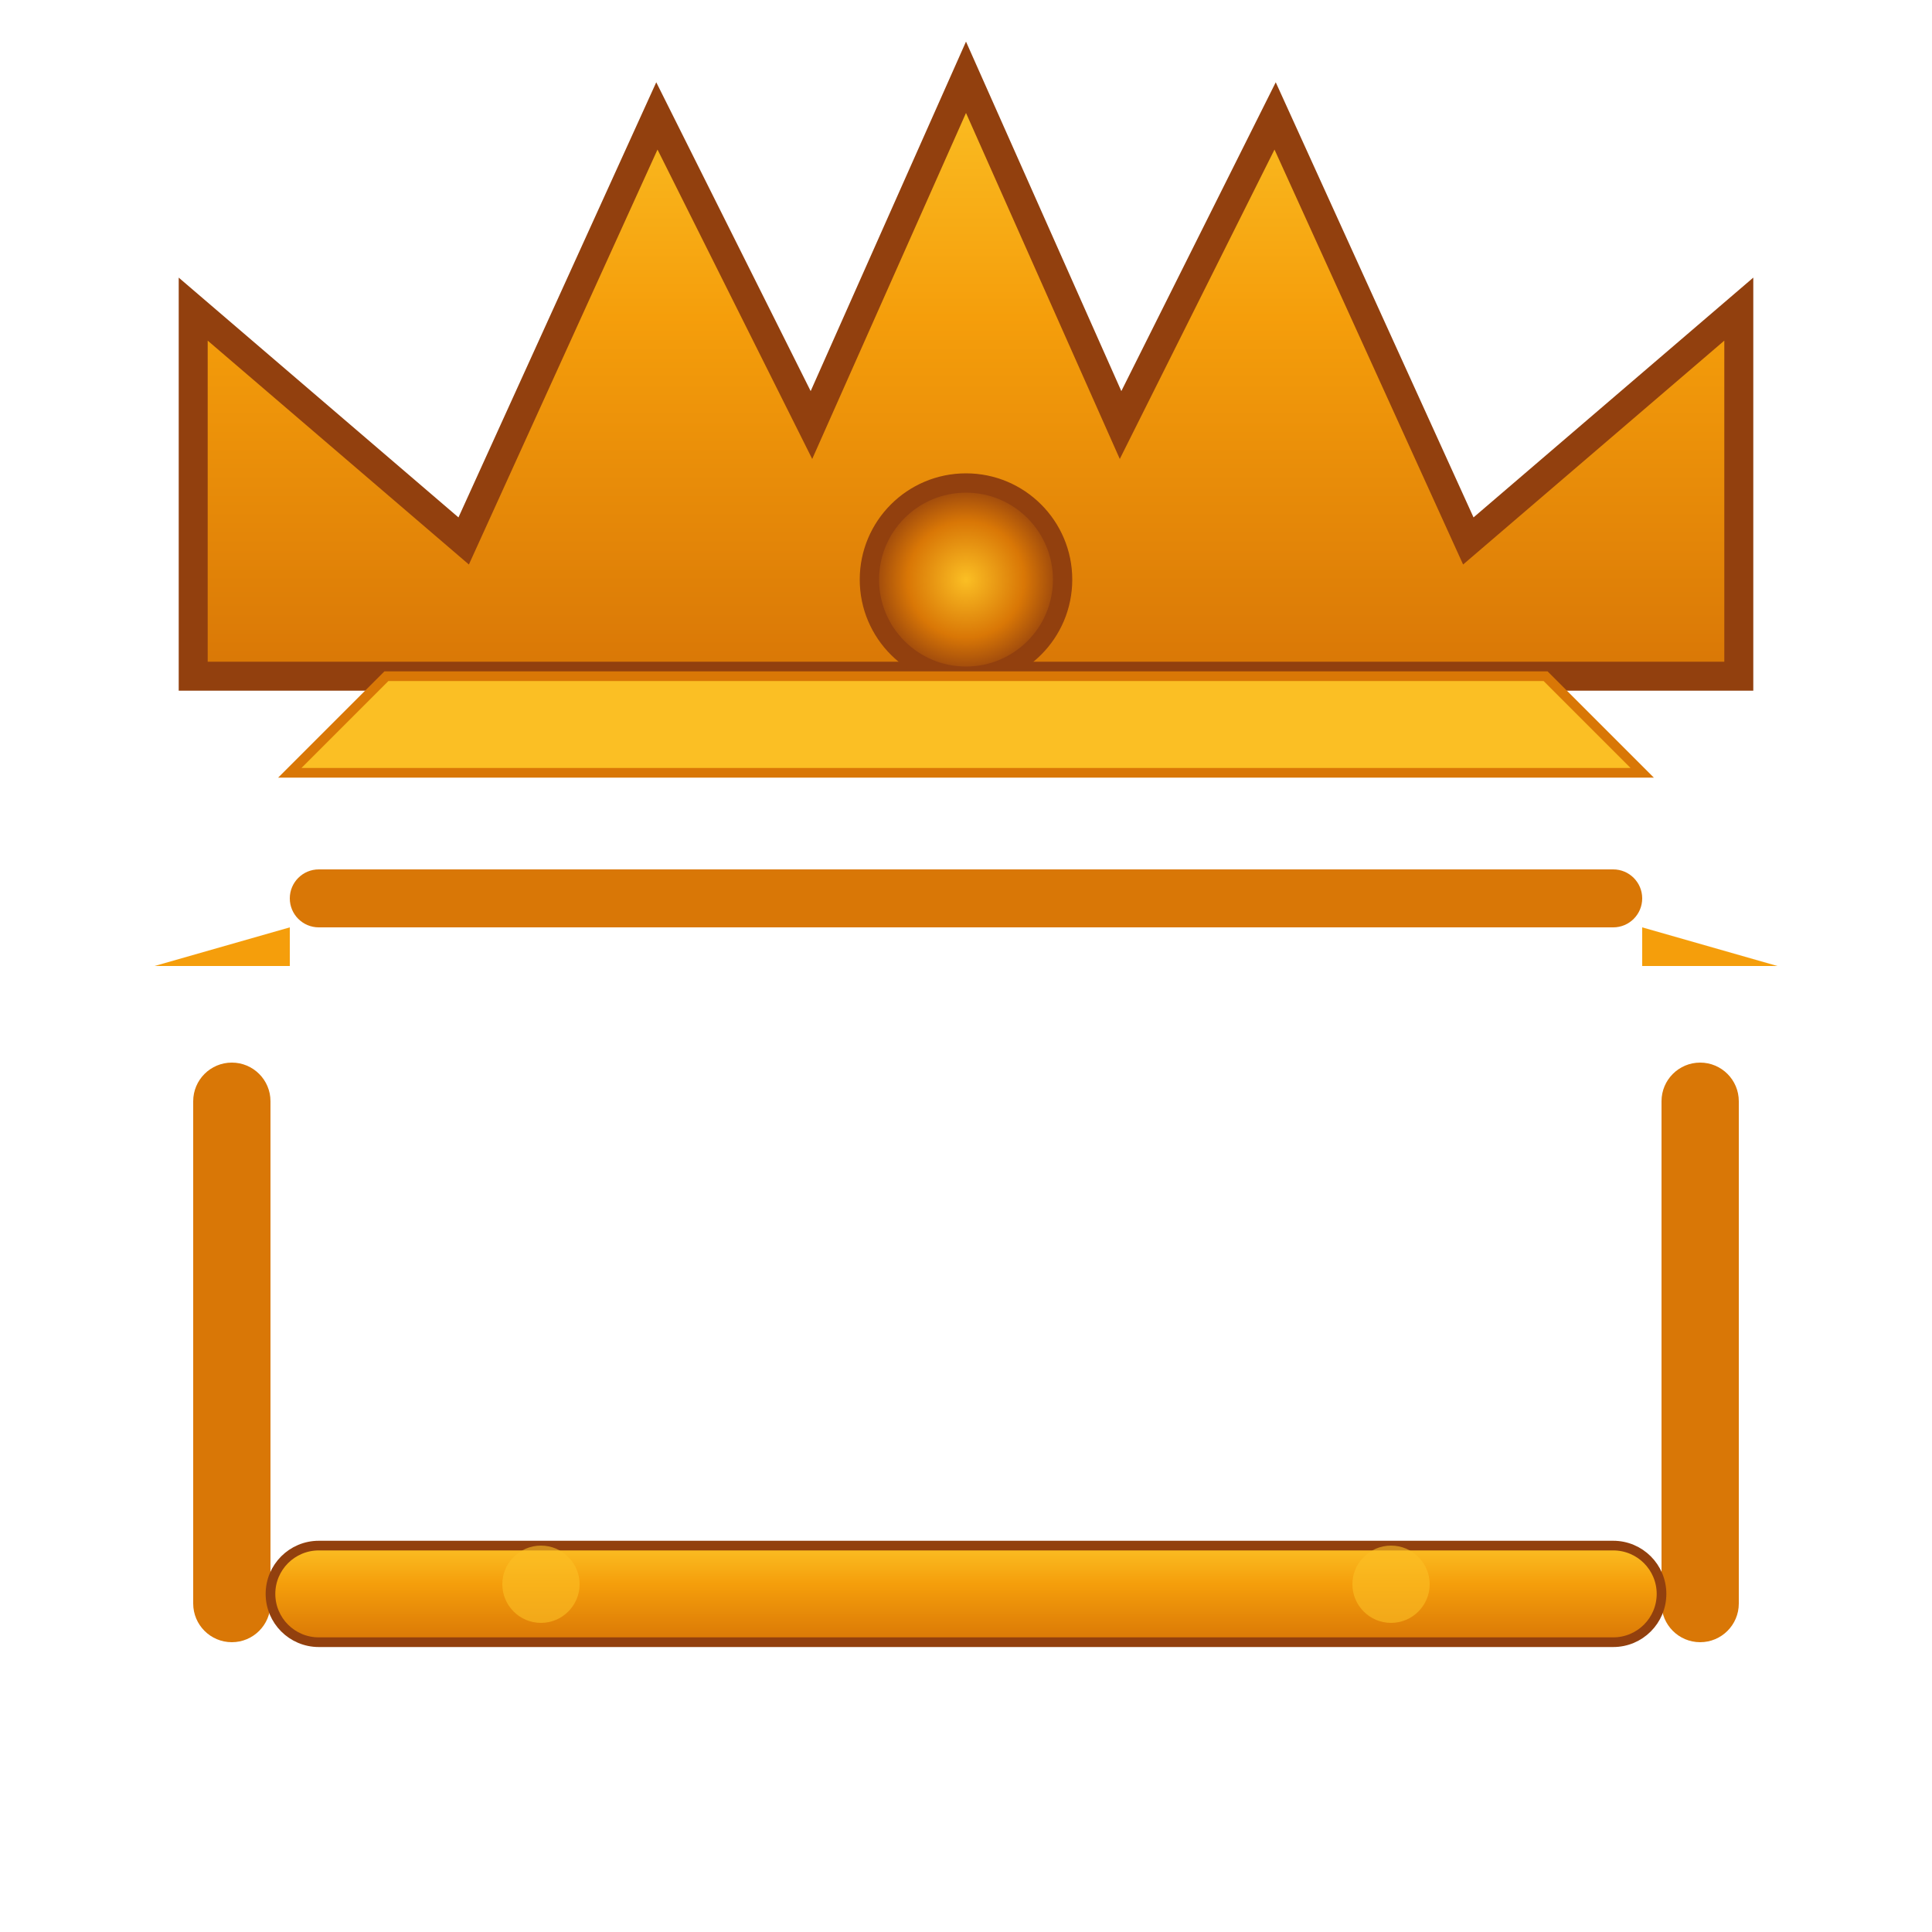
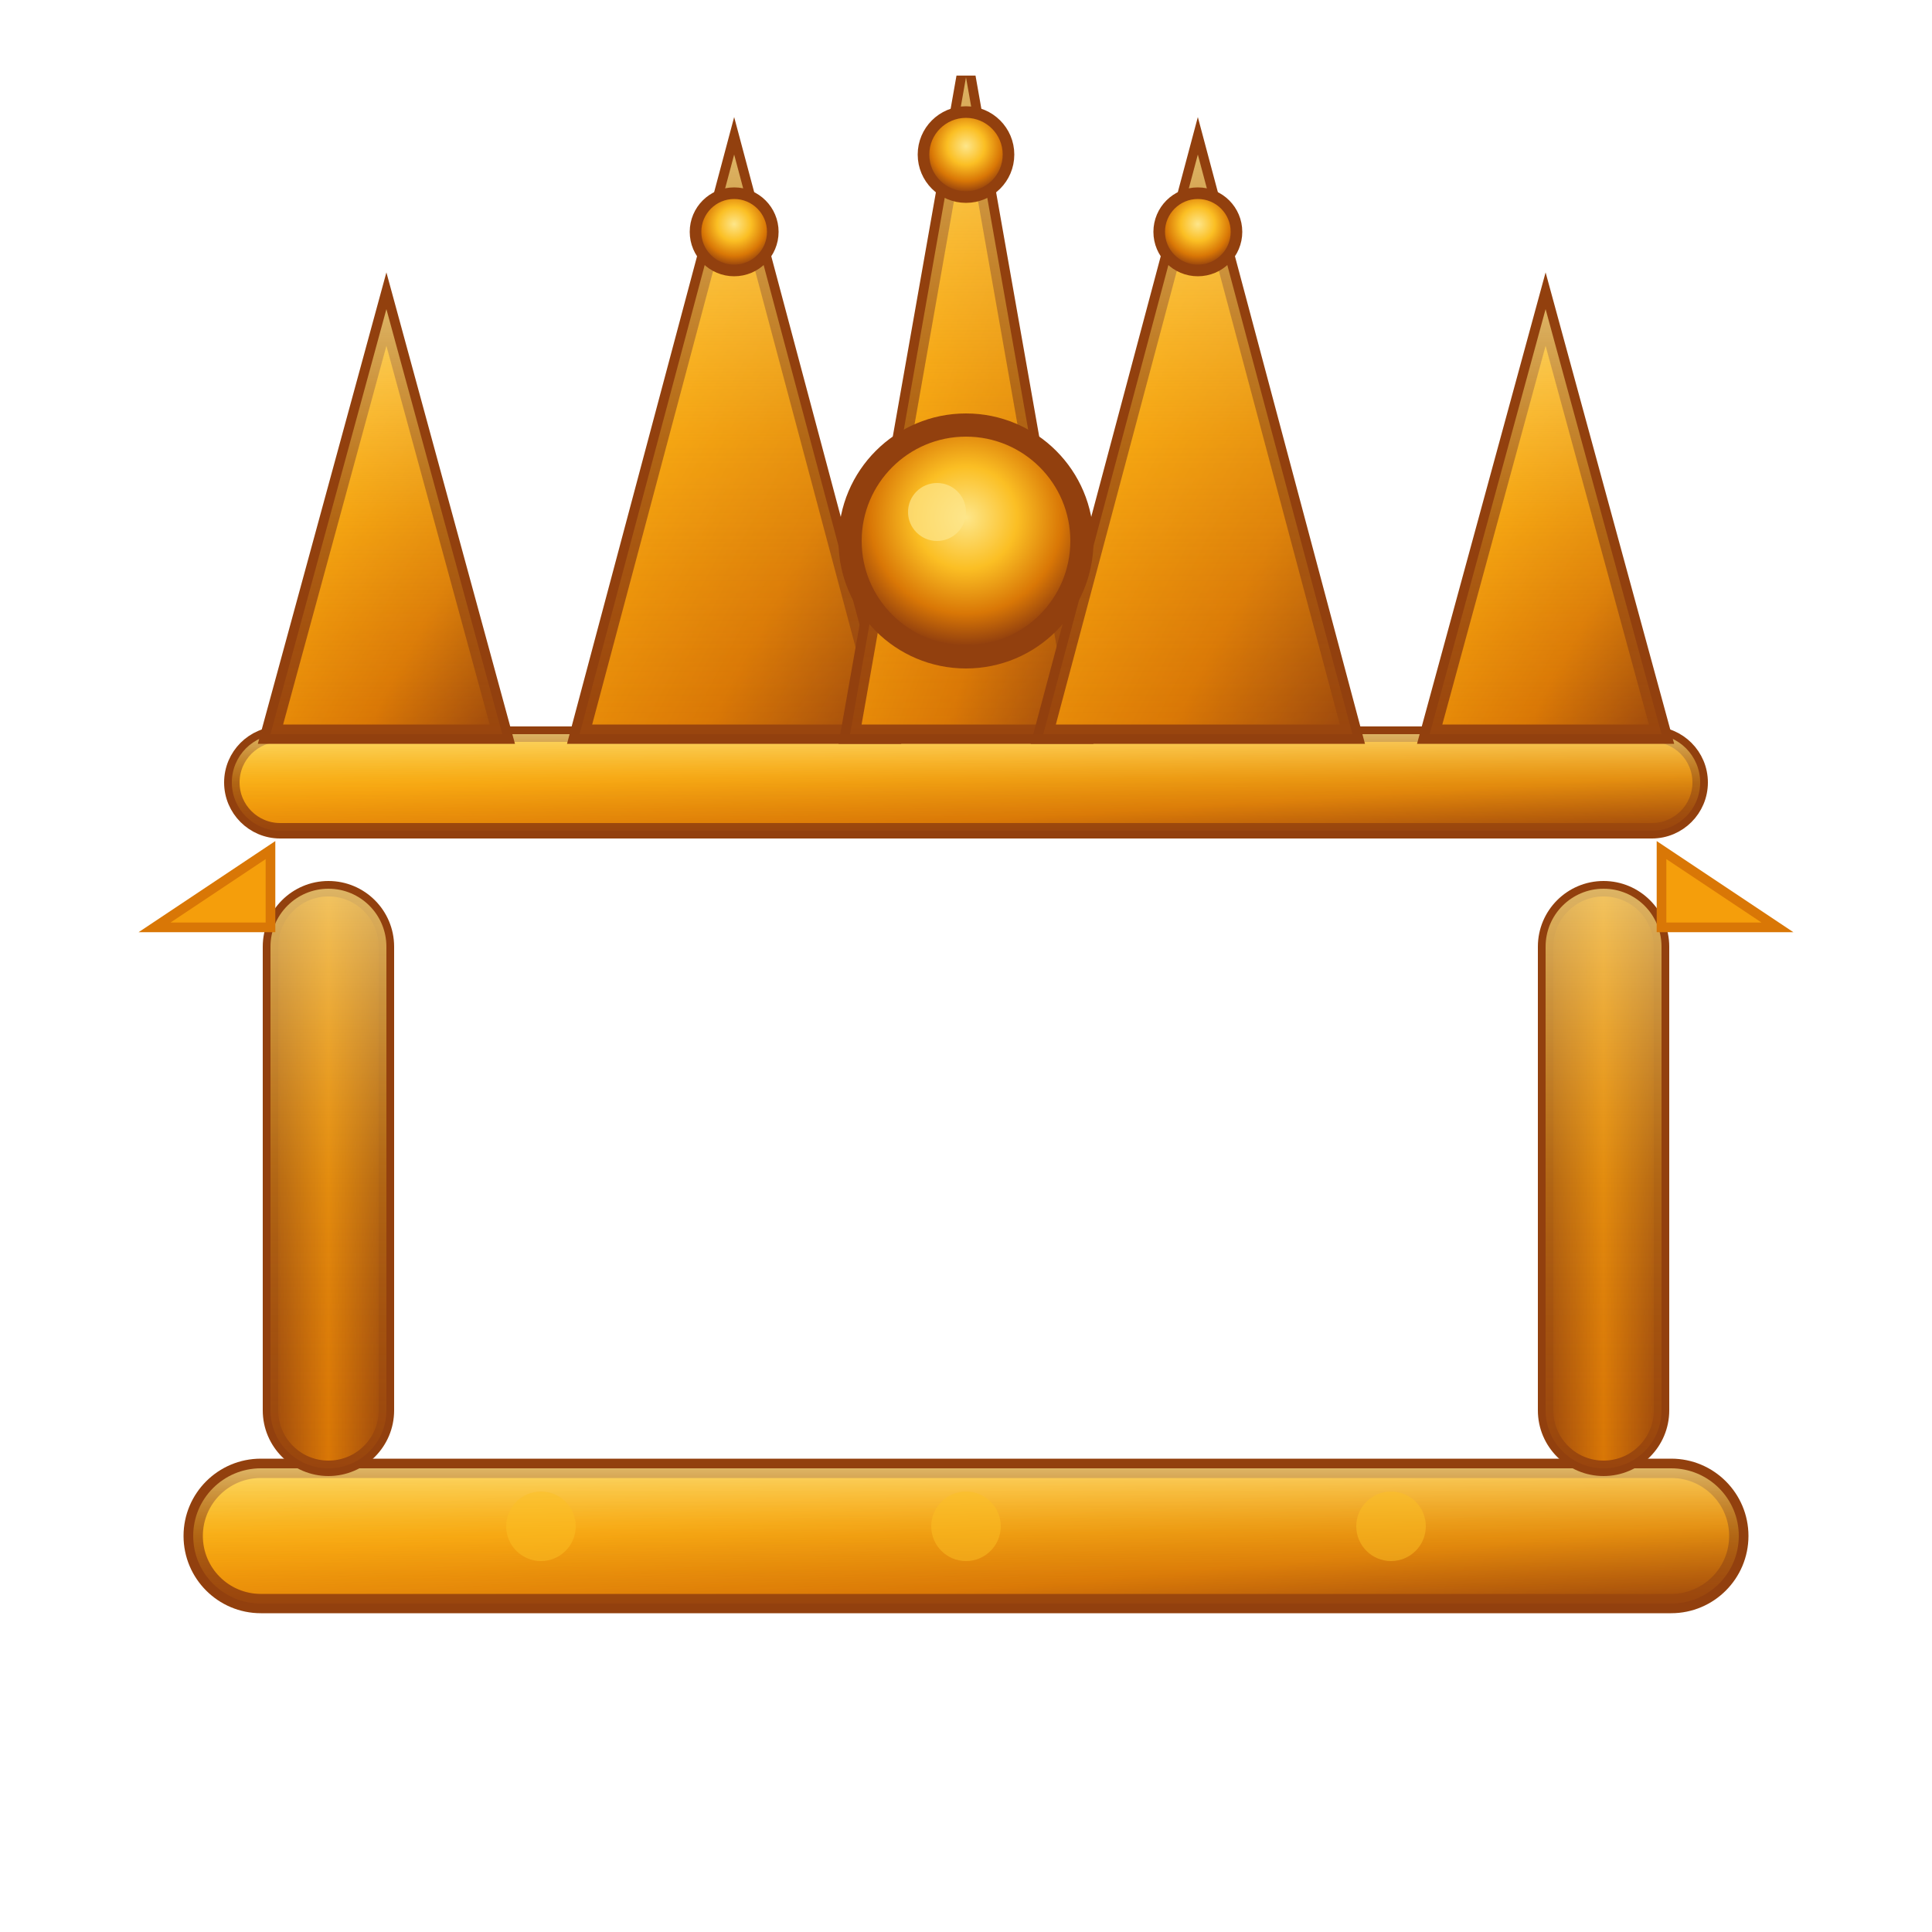
<svg xmlns="http://www.w3.org/2000/svg" viewBox="0 0 100 100" overflow="visible">
  <defs>
-     <linearGradient id="goldGrad" x1="0" y1="0" x2="0" y2="1">
+     <linearGradient id="goldGrad" x1="0" y1="0" x2="1" y2="1">
      <stop offset="0%" stop-color="#fbbf24" />
-       <stop offset="40%" stop-color="#f59e0b" />
-       <stop offset="100%" stop-color="#d97706" />
+       <stop offset="35%" stop-color="#f59e0b" />
+       <stop offset="70%" stop-color="#d97706" />
+       <stop offset="100%" stop-color="#92400e" />
    </linearGradient>
-     <radialGradient id="jewelGrad" cx="50%" cy="50%" r="50%">
-       <stop offset="0%" stop-color="#fbbf24" />
-       <stop offset="60%" stop-color="#d97706" />
+     <linearGradient id="goldSheen" x1="0" y1="0" x2="0" y2="1">
+       <stop offset="0%" stop-color="#fde68a" stop-opacity="0.7" />
+       <stop offset="50%" stop-color="#fbbf24" stop-opacity="0.3" />
+       <stop offset="100%" stop-color="#d97706" stop-opacity="0.1" />
+     </linearGradient>
+     <radialGradient id="jewelGrad" cx="50%" cy="40%" r="55%">
+       <stop offset="0%" stop-color="#fde68a" />
+       <stop offset="40%" stop-color="#fbbf24" />
+       <stop offset="75%" stop-color="#d97706" />
      <stop offset="100%" stop-color="#92400e" />
    </radialGradient>
+     <linearGradient id="pillarGrad" x1="0" y1="0" x2="1" y2="0">
+       <stop offset="0%" stop-color="#92400e" />
+       <stop offset="50%" stop-color="#d97706" />
+       <stop offset="100%" stop-color="#92400e" />
+     </linearGradient>
  </defs>
-   <path d="M10 35 L10 16 L24 28 L34 6 L42 22 L50 4 L58 22 L66 6 L76 28 L90 16 L90 35 Z" fill="url(#goldGrad)" stroke="#92400e" stroke-width="1.5" />
-   <circle cx="50" cy="30" r="5" fill="url(#jewelGrad)" stroke="#92400e" stroke-width="1" />
-   <path d="M15 40 L20 35 L80 35 L85 40 Z" fill="#fbbf24" stroke="#d97706" stroke-width="0.5" />
-   <rect x="15" y="45" width="70" height="3" rx="1.5" fill="#d97706" />
-   <path d="M8 50 L15 48 L15 50 Z" fill="#f59e0b" />
-   <path d="M85 48 L92 50 L85 50 Z" fill="#f59e0b" />
-   <rect x="10" y="55" width="4" height="30" rx="2" fill="#d97706" />
-   <rect x="86" y="55" width="4" height="30" rx="2" fill="#d97706" />
-   <rect x="14" y="80" width="72" height="5" rx="2.5" fill="url(#goldGrad)" stroke="#92400e" stroke-width="0.5" />
-   <circle cx="28" cy="82" r="2" fill="#fbbf24" opacity="0.6" />
-   <circle cx="72" cy="82" r="2" fill="#fbbf24" opacity="0.6" />
+   <rect x="10" y="76" width="80" height="7" rx="3.5" fill="url(#goldGrad)" stroke="#92400e" stroke-width="1" />
+   <rect x="10" y="76" width="80" height="7" rx="3.5" fill="url(#goldSheen)" />
+   <rect x="14" y="46" width="6" height="30" rx="3" fill="url(#pillarGrad)" stroke="#92400e" stroke-width="0.8" />
+   <rect x="14" y="46" width="6" height="30" rx="3" fill="url(#goldSheen)" />
+   <rect x="80" y="46" width="6" height="30" rx="3" fill="url(#pillarGrad)" stroke="#92400e" stroke-width="0.8" />
+   <rect x="80" y="46" width="6" height="30" rx="3" fill="url(#goldSheen)" />
+   <path d="M8 48 L14 44 L14 48 Z" fill="#f59e0b" stroke="#d97706" stroke-width="0.5" />
+   <path d="M86 44 L92 48 L86 48 Z" fill="#f59e0b" stroke="#d97706" stroke-width="0.5" />
+   <rect x="12" y="38" width="76" height="5" rx="2.5" fill="url(#goldGrad)" stroke="#92400e" stroke-width="0.8" />
+   <rect x="12" y="38" width="76" height="5" rx="2.5" fill="url(#goldSheen)" />
+   <polygon points="14,38 20,16 26,38" fill="url(#goldGrad)" stroke="#92400e" stroke-width="1" />
+   <polygon points="14,38 20,16 26,38" fill="url(#goldSheen)" />
+   <polygon points="30,38 38,8 46,38" fill="url(#goldGrad)" stroke="#92400e" stroke-width="1" />
+   <polygon points="30,38 38,8 46,38" fill="url(#goldSheen)" />
+   <polygon points="44,38 50,4 56,38" fill="url(#goldGrad)" stroke="#92400e" stroke-width="1" />
+   <polygon points="44,38 50,4 56,38" fill="url(#goldSheen)" />
+   <polygon points="54,38 62,8 70,38" fill="url(#goldGrad)" stroke="#92400e" stroke-width="1" />
+   <polygon points="54,38 62,8 70,38" fill="url(#goldSheen)" />
+   <polygon points="74,38 80,16 86,38" fill="url(#goldGrad)" stroke="#92400e" stroke-width="1" />
+   <polygon points="74,38 80,16 86,38" fill="url(#goldSheen)" />
+   <circle cx="50" cy="28" r="6" fill="url(#jewelGrad)" stroke="#92400e" stroke-width="1.2" />
+   <circle cx="48.5" cy="26.5" r="1.5" fill="#fde68a" opacity="0.7" />
+   <circle cx="38" cy="12" r="2" fill="url(#jewelGrad)" stroke="#92400e" stroke-width="0.6" />
+   <circle cx="62" cy="12" r="2" fill="url(#jewelGrad)" stroke="#92400e" stroke-width="0.6" />
+   <circle cx="50" cy="8" r="2.2" fill="url(#jewelGrad)" stroke="#92400e" stroke-width="0.6" />
+   <circle cx="28" cy="79" r="1.8" fill="#fbbf24" opacity="0.5" />
+   <circle cx="50" cy="79" r="1.8" fill="#fbbf24" opacity="0.5" />
+   <circle cx="72" cy="79" r="1.8" fill="#fbbf24" opacity="0.5" />
</svg>
